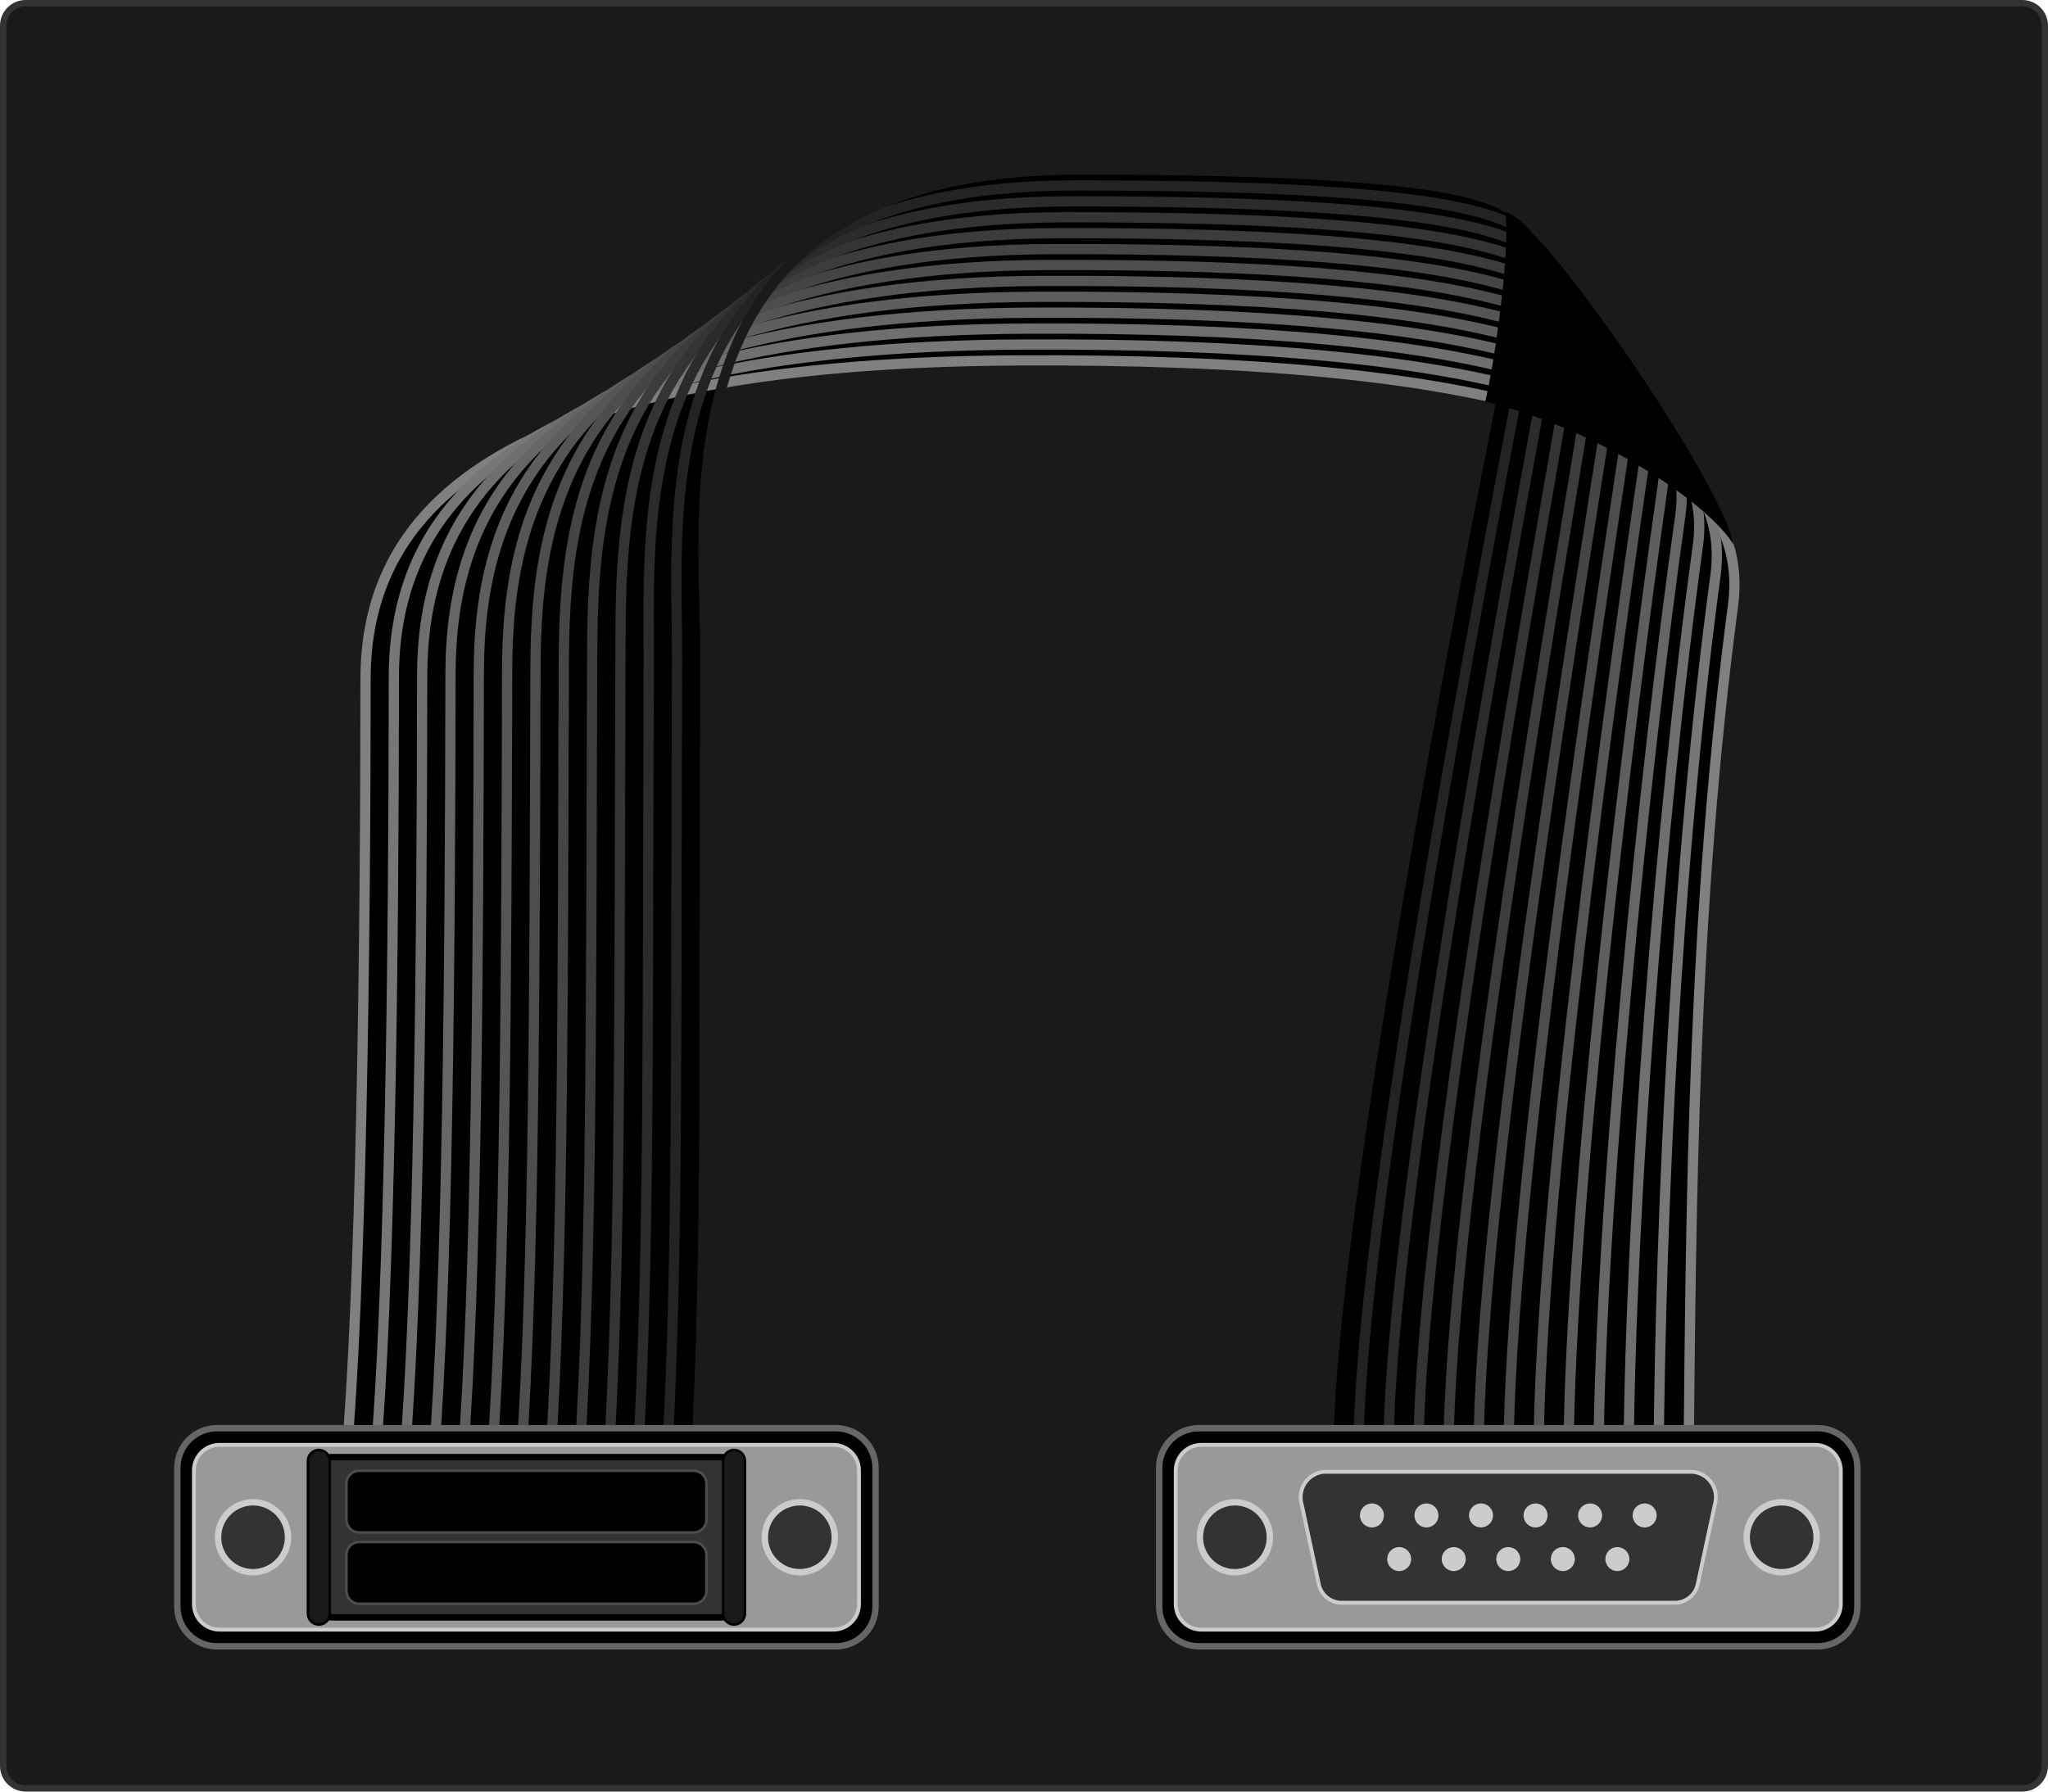
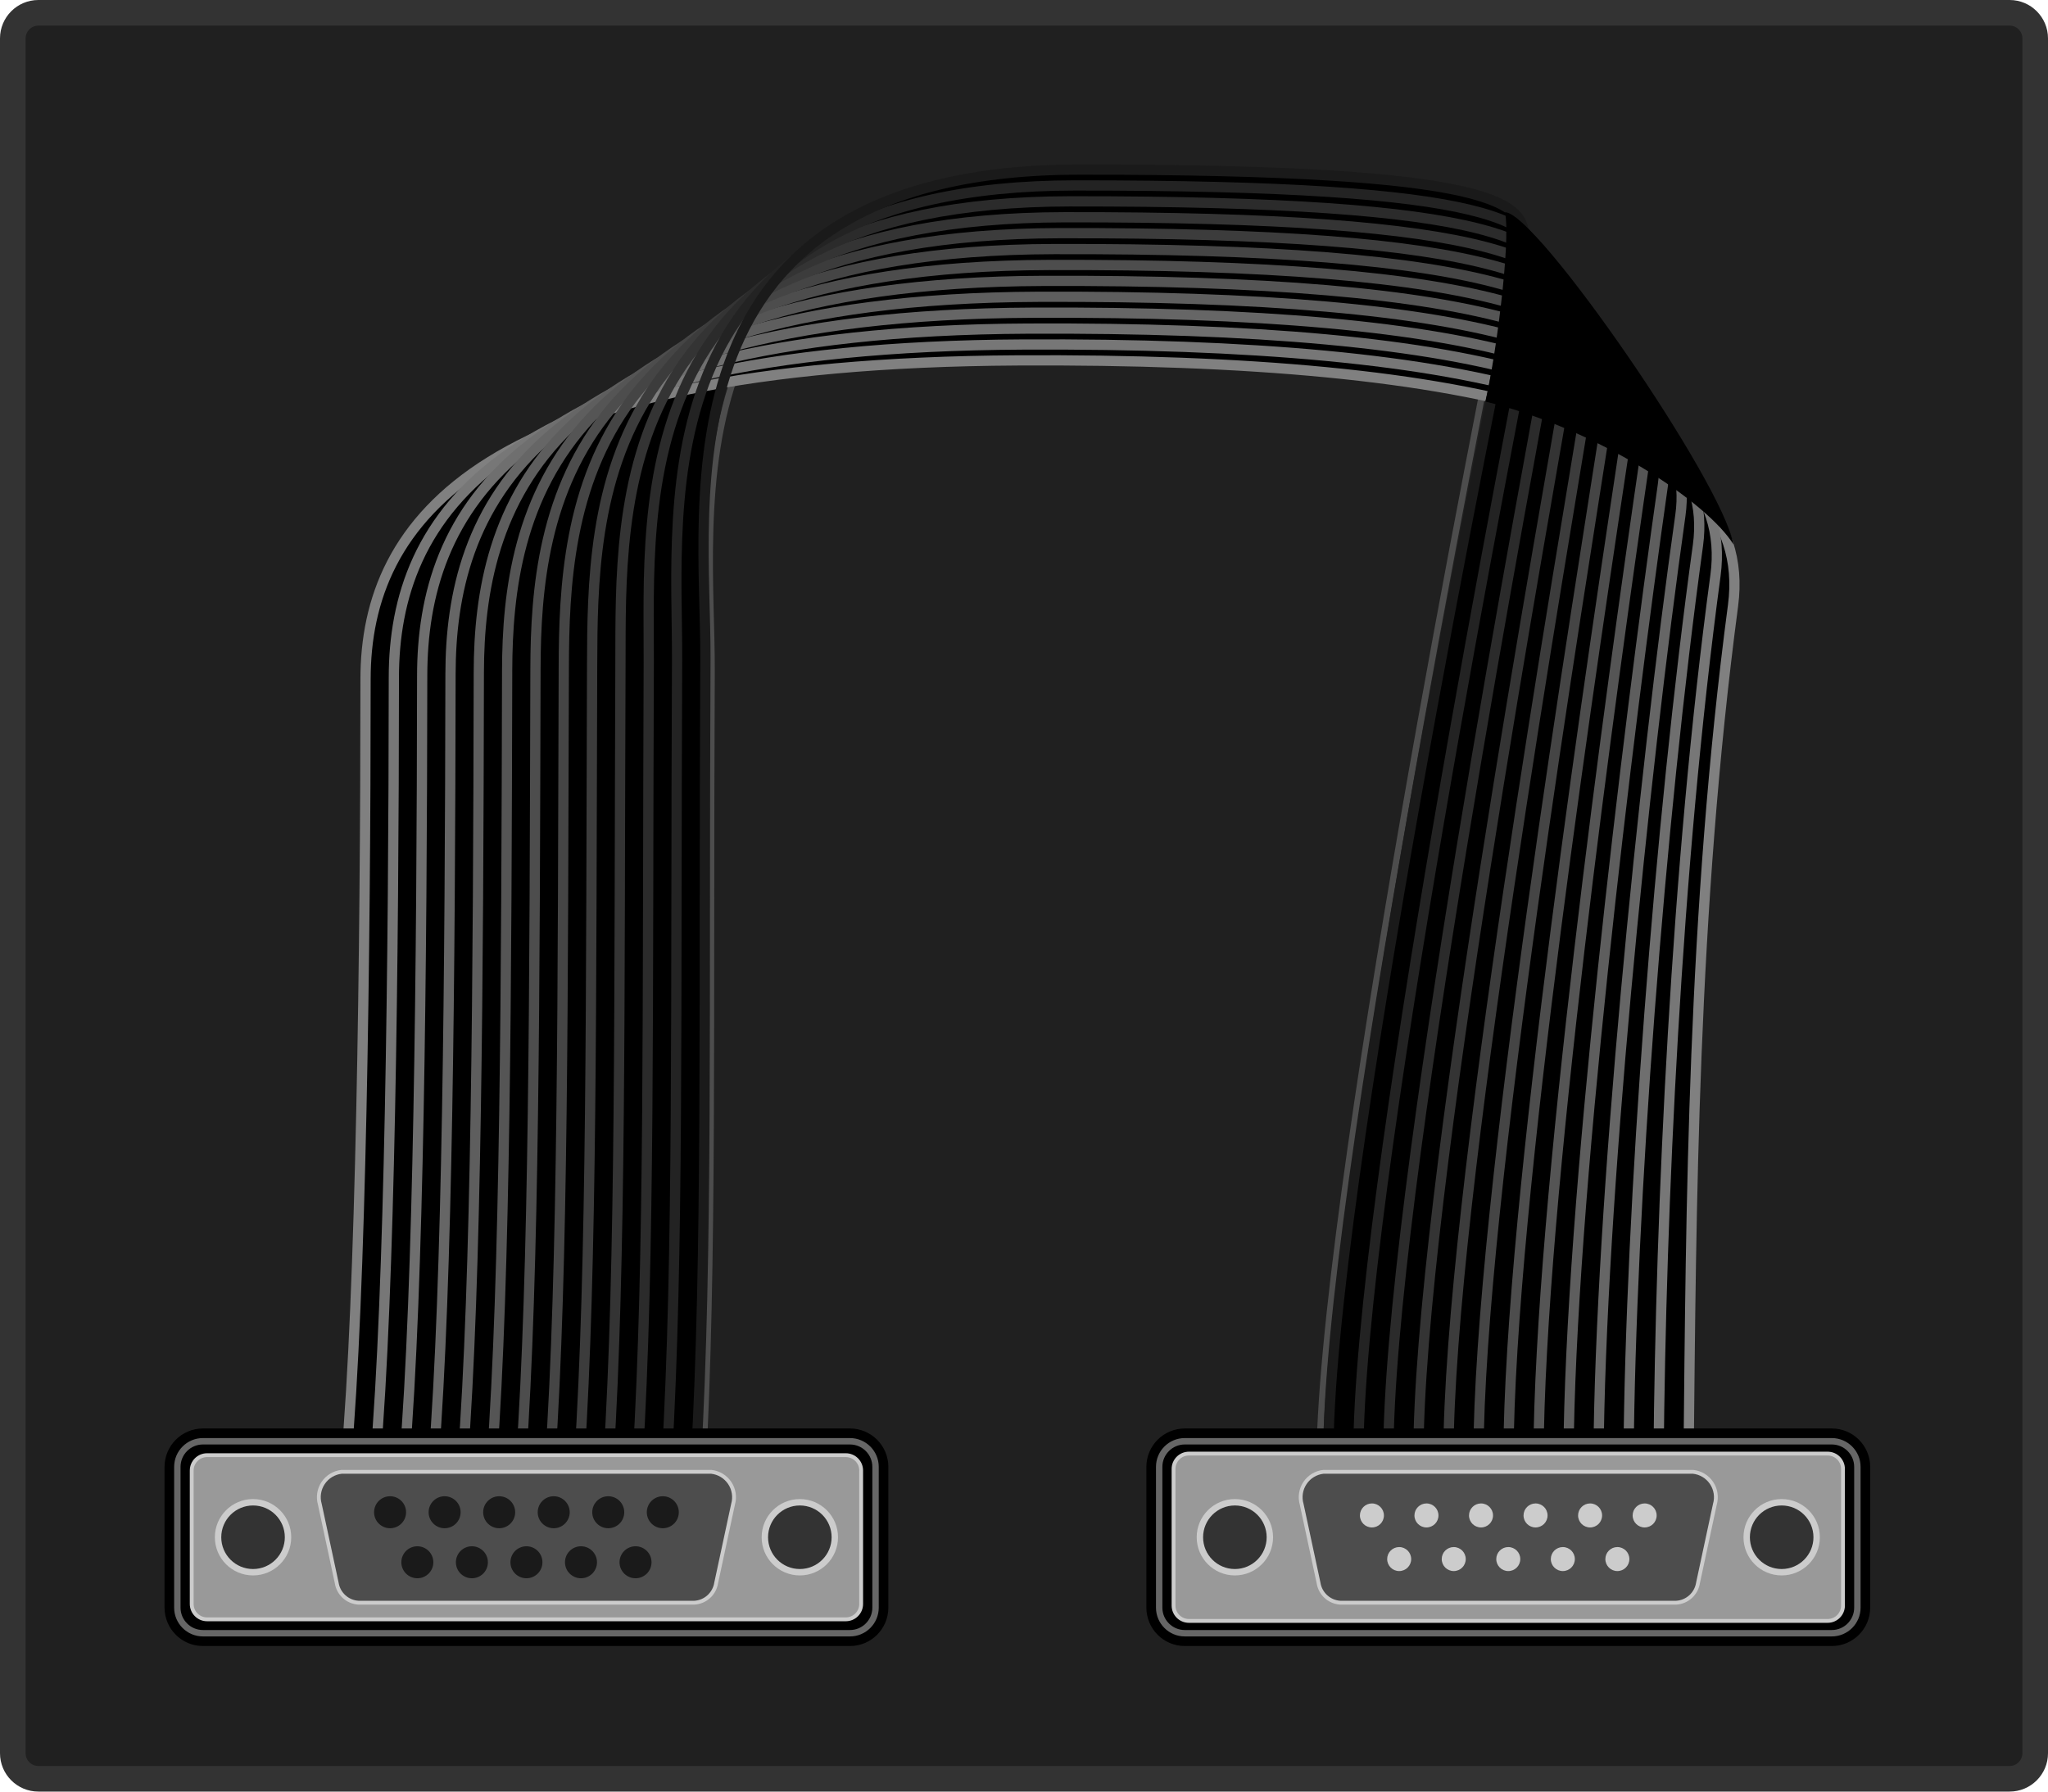
- <svg xmlns="http://www.w3.org/2000/svg" id="C15" viewBox="0 0 160 140">
-   <g>
-     <rect x="0.25" y="0.25" width="159.5" height="139.5" rx="1.75" ry="1.75" fill="#1a1a1a" />
-     <path d="M158,.5A1.502,1.502,0,0,1,159.5,2V138a1.502,1.502,0,0,1-1.5,1.5H2A1.502,1.502,0,0,1,.5,138V2A1.502,1.502,0,0,1,2,.5H158m0-.5H2A2.006,2.006,0,0,0,0,2V138a2.006,2.006,0,0,0,2,2H158a2.006,2.006,0,0,0,2-2V2a2.006,2.006,0,0,0-2-2Z" fill="#333" />
-   </g>
+ <svg xmlns="http://www.w3.org/2000/svg" viewBox="0 0 160 140">
+   <rect x="1" y="1" width="158" height="138.001" rx="2" ry="2" fill="#202020" />
+   <path d="M157,2a1.001,1.001,0,0,1,1,1V137a1.001,1.001,0,0,1-1,1H3a1.001,1.001,0,0,1-1-1V3A1.001,1.001,0,0,1,3,2H157m0-2H3A3,3,0,0,0,0,3V137a3,3,0,0,0,3,3H157a3,3,0,0,0,3-3V3a3,3,0,0,0-3-3Z" fill="#333" />
+   <path d="M103.089,114.863c-.122-20.029,12.746-84.39,14.826-94.763.66-3.294-1.798-5.852-33.73-5.852-32.716,0-28.534,25.953-28.593,38.2-.134,27.789.181,46.174-.722,62.71" fill="none" stroke="#4d4d4d" stroke-miterlimit="10" stroke-width="0.5" />
  <path d="M103.763,113.863c-.125-20.029,13.056-84.39,15.186-94.763.676-3.294-1.842-5.852-34.551-5.852-33.512,0-29.228,25.953-29.289,38.2-.137,27.789.185,46.174-.74,62.71H27.034c1.159-12.881,1.524-39.556,1.524-61.083,0-12.353,8.968-24.687,50.94-24.913,35.826-.193,57.763,5.033,55.896,19.149-3.188,24.106-3.291,47.26-3.488,66.551Z" />
-   <g>
-     <path d="M27.034,114.159c1.159-12.881,1.524-39.556,1.524-61.083,0-12.353,8.968-24.687,50.94-24.913,35.826-.193,57.763,5.033,55.896,19.149-3.188,24.106-3.275,47.26-3.472,66.551" fill="none" stroke="gray" stroke-linecap="round" stroke-miterlimit="10" stroke-width="0.8" />
-     <path d="M29.312,114.159c1.14-13.186,1.447-39.17,1.458-61.218.005-12.344,7.868-25.813,49.136-26.02,35.566-.177,55.885,4.826,54.117,18.041-3.1,22.962-4.277,49.55-4.447,68.902" fill="none" stroke="#777" stroke-linecap="round" stroke-miterlimit="10" stroke-width="0.8" />
-     <path d="M31.59,114.159c1.12-13.491,1.37-38.784,1.393-61.354C32.993,40.47,39.753,25.866,80.315,25.678c35.306-.161,54.007,4.62,52.338,16.932-3.012,21.817-5.278,51.839-5.422,71.253" fill="none" stroke="#6f6f6f" stroke-linecap="round" stroke-miterlimit="10" stroke-width="0.8" />
-     <path d="M33.868,114.159c1.101-13.795,1.293-38.397,1.328-61.49.015-12.326,5.67-28.066,45.527-28.235,35.046-.144,52.129,4.414,50.559,15.824-2.924,20.673-6.28,54.129-6.397,73.604" fill="none" stroke="#666" stroke-linecap="round" stroke-miterlimit="10" stroke-width="0.8" />
-     <path d="M36.146,114.159c1.081-14.1,1.217-38.011,1.262-61.625.02-12.318,4.571-29.192,43.723-29.342,34.787-.128,50.278,4.212,48.781,14.716-2.785,19.536-7.282,56.418-7.372,75.955" fill="none" stroke="#5e5e5e" stroke-linecap="round" stroke-miterlimit="10" stroke-width="0.8" />
-     <path d="M38.424,114.159c1.062-14.404,1.14-37.625,1.197-61.761.025-12.309,3.471-30.318,41.919-30.449,34.527-.112,48.405,4.006,47.002,13.608-2.687,18.393-8.283,58.708-8.346,78.306" fill="none" stroke="#555" stroke-linecap="round" stroke-miterlimit="10" stroke-width="0.8" />
-     <path d="M40.702,114.159c1.042-14.709,1.063-37.238,1.132-61.897.03-12.3,2.372-31.444,40.114-31.557,34.267-.096,46.53,3.8,45.223,12.5-2.59,17.25-9.285,60.997-9.321,80.657" fill="none" stroke="#4d4d4d" stroke-linecap="round" stroke-miterlimit="10" stroke-width="0.8" />
-     <path d="M42.98,114.159c1.023-15.014.986-36.852,1.066-62.032.035-12.291,1.273-32.57,38.31-32.664,34.007-.08,44.653,3.595,43.445,11.392C123.305,46.962,115.514,94.142,115.505,113.863" fill="none" stroke="#454545" stroke-linecap="round" stroke-miterlimit="10" stroke-width="0.8" />
-     <path d="M45.258,114.159c1.003-15.318.91-36.466,1.001-62.168.04-12.282.174-33.696,36.506-33.771,33.748-.064,42.775,3.388,41.666,10.284-2.406,14.963-11.289,65.576-11.271,85.359" fill="none" stroke="#3c3c3c" stroke-linecap="round" stroke-miterlimit="10" stroke-width="0.8" />
-     <path d="M47.536,114.159c.984-15.623.833-36.08.936-62.303C48.517,39.583,47.546,17.034,83.173,16.977c33.488-.048,40.893,3.182,39.887,9.176-2.32,13.819-12.29,67.866-12.246,87.71" fill="none" stroke="#343434" stroke-linecap="round" stroke-miterlimit="10" stroke-width="0.8" />
-     <path d="M49.814,114.159c.964-15.927.756-35.693.87-62.439.05-12.265-2.025-35.948,32.897-35.986,33.228-.032,39.009,2.975,38.108,8.068-2.242,12.673-13.292,70.155-13.221,90.061" fill="none" stroke="#2b2b2b" stroke-linecap="round" stroke-miterlimit="10" stroke-width="0.8" />
-     <path d="M52.092,114.159c.945-16.232.679-35.307.805-62.575.055-12.256-3.124-37.074,31.093-37.093,32.968-.016,37.121,2.767,36.33,6.96-2.175,11.525-14.294,72.445-14.196,92.412" fill="none" stroke="#232323" stroke-linecap="round" stroke-miterlimit="10" stroke-width="0.8" />
-     <path d="M54.37,114.159c.925-16.537.603-34.921.74-62.71.06-12.247-4.224-38.2,29.289-38.2,32.709,0,35.227,2.558,34.551,5.852C116.819,29.473,103.654,93.834,103.779,113.863" fill="none" stroke="#1a1a1a" stroke-linecap="round" stroke-miterlimit="10" stroke-width="0.8" />
-   </g>
-   <rect x="90.561" y="111.602" width="54.547" height="17.046" rx="3.1" ry="3.1" stroke="#666" stroke-miterlimit="10" stroke-width="0.5" />
-   <rect x="91.854" y="112.906" width="51.961" height="14.439" rx="2" ry="2" fill="#999" stroke="#ccc" stroke-miterlimit="10" stroke-width="0.3" />
-   <path d="M130.953,125.239H104.715a1.83,1.83,0,0,1-1.704-1.549l-1.317-6.136a1.995,1.995,0,0,1,1.704-2.542H132.27a1.995,1.995,0,0,1,1.704,2.542l-1.317,6.136A1.83,1.83,0,0,1,130.953,125.239Z" fill="#333" stroke="#ccc" stroke-miterlimit="10" stroke-width="0.3" />
-   <g>
-     <circle cx="139.193" cy="120.125" r="2.733" fill="#333" />
-     <path d="M139.193,117.642a2.483,2.483,0,1,1-2.483,2.483,2.486,2.486,0,0,1,2.483-2.483m0-.5a2.983,2.983,0,1,0,2.983,2.983,2.983,2.983,0,0,0-2.983-2.983Z" fill="#ccc" />
-   </g>
-   <g>
-     <circle cx="96.476" cy="120.125" r="2.733" fill="#333" />
-     <path d="M96.475,117.642a2.483,2.483,0,1,1-2.483,2.483,2.486,2.486,0,0,1,2.483-2.483m0-.5a2.983,2.983,0,1,0,2.983,2.983,2.983,2.983,0,0,0-2.983-2.983Z" fill="#ccc" />
-   </g>
-   <g>
-     <circle cx="107.181" cy="118.421" r="0.938" fill="#ccc" />
-     <circle cx="111.442" cy="118.421" r="0.938" fill="#ccc" />
-     <circle cx="115.704" cy="118.421" r="0.938" fill="#ccc" />
-     <circle cx="119.965" cy="118.421" r="0.938" fill="#ccc" />
-     <circle cx="124.226" cy="118.421" r="0.938" fill="#ccc" />
-     <circle cx="128.488" cy="118.421" r="0.938" fill="#ccc" />
-     <circle cx="126.357" cy="121.83" r="0.938" fill="#ccc" />
-     <circle cx="122.096" cy="121.83" r="0.938" fill="#ccc" />
-     <circle cx="117.834" cy="121.83" r="0.938" fill="#ccc" />
-     <circle cx="113.573" cy="121.83" r="0.938" fill="#ccc" />
-     <circle cx="109.311" cy="121.83" r="0.938" fill="#ccc" />
-   </g>
-   <rect x="13.855" y="111.602" width="54.547" height="17.046" rx="3.1" ry="3.1" stroke="#666" stroke-miterlimit="10" stroke-width="0.5" />
-   <rect x="15.148" y="112.906" width="51.961" height="14.439" rx="2" ry="2" fill="#999" stroke="#ccc" stroke-miterlimit="10" stroke-width="0.3" />
-   <g>
-     <circle cx="62.487" cy="120.125" r="2.733" fill="#333" />
-     <path d="M62.487,117.642a2.483,2.483,0,1,1-2.483,2.483,2.486,2.486,0,0,1,2.483-2.483m0-.5a2.983,2.983,0,1,0,2.983,2.983,2.983,2.983,0,0,0-2.983-2.983Z" fill="#ccc" />
-   </g>
-   <g>
-     <circle cx="19.77" cy="120.125" r="2.733" fill="#333" />
-     <path d="M19.769,117.642a2.483,2.483,0,1,1-2.483,2.483,2.486,2.486,0,0,1,2.483-2.483m0-.5a2.983,2.983,0,1,0,2.983,2.983,2.983,2.983,0,0,0-2.983-2.983Z" fill="#ccc" />
-   </g>
-   <rect x="24.91" y="113.863" width="32.436" height="12.524" rx="1" ry="1" fill="#333" stroke="#000" stroke-miterlimit="10" stroke-width="0.5" />
-   <rect x="24.058" y="113.307" width="1.705" height="13.637" rx="0.852" ry="0.852" fill="#1a1a1a" stroke="#000" stroke-miterlimit="10" stroke-width="0.2" />
-   <rect x="56.494" y="113.307" width="1.705" height="13.637" rx="0.852" ry="0.852" fill="#1a1a1a" stroke="#000" stroke-miterlimit="10" stroke-width="0.2" />
-   <g>
-     <rect x="27.065" y="114.928" width="28.126" height="4.826" rx="1" ry="1" stroke="#4d4d4d" stroke-miterlimit="10" stroke-width="0.2" />
-     <rect x="27.065" y="120.497" width="28.126" height="4.826" rx="1" ry="1" stroke="#4d4d4d" stroke-miterlimit="10" stroke-width="0.2" />
-   </g>
+   <path d="M27.034,114.159c1.159-12.881,1.524-39.556,1.524-61.083,0-12.353,8.968-24.687,50.94-24.913,35.826-.193,57.763,5.033,55.896,19.149-3.188,24.106-3.275,47.26-3.472,66.551" fill="none" stroke="gray" stroke-linecap="round" stroke-miterlimit="10" stroke-width="0.8" />
+   <path d="M29.312,114.159c1.14-13.186,1.447-39.17,1.458-61.218.005-12.344,7.868-25.813,49.136-26.02,35.566-.177,55.885,4.826,54.117,18.041-3.1,22.962-4.277,49.55-4.447,68.902" fill="none" stroke="#777" stroke-linecap="round" stroke-miterlimit="10" stroke-width="0.8" />
+   <path d="M31.59,114.159c1.12-13.491,1.37-38.784,1.393-61.354C32.993,40.47,39.752,25.866,80.315,25.678c35.306-.161,54.007,4.62,52.338,16.932-3.012,21.817-5.278,51.839-5.422,71.253" fill="none" stroke="#6f6f6f" stroke-linecap="round" stroke-miterlimit="10" stroke-width="0.8" />
+   <path d="M33.868,114.159c1.101-13.795,1.293-38.397,1.328-61.49.015-12.326,5.67-28.066,45.527-28.235,35.046-.144,52.129,4.414,50.559,15.824-2.924,20.673-6.28,54.129-6.397,73.604" fill="none" stroke="#666" stroke-linecap="round" stroke-miterlimit="10" stroke-width="0.8" />
+   <path d="M36.146,114.159c1.081-14.1,1.217-38.011,1.262-61.625C37.429,40.216,41.979,23.342,81.131,23.192c34.787-.128,50.278,4.212,48.781,14.716-2.785,19.536-7.282,56.418-7.372,75.955" fill="none" stroke="#5e5e5e" stroke-linecap="round" stroke-miterlimit="10" stroke-width="0.8" />
+   <path d="M38.424,114.159c1.062-14.404,1.14-37.625,1.197-61.761.025-12.309,3.471-30.318,41.919-30.449,34.527-.112,48.405,4.006,47.002,13.608-2.687,18.393-8.283,58.708-8.346,78.306" fill="none" stroke="#555" stroke-linecap="round" stroke-miterlimit="10" stroke-width="0.8" />
+   <path d="M40.702,114.159c1.042-14.709,1.063-37.238,1.132-61.897.03-12.3,2.372-31.444,40.114-31.557,34.267-.096,46.53,3.8,45.223,12.5-2.59,17.25-9.285,60.997-9.321,80.657" fill="none" stroke="#4d4d4d" stroke-linecap="round" stroke-miterlimit="10" stroke-width="0.8" />
+   <path d="M42.98,114.159c1.023-15.014.986-36.852,1.066-62.032.035-12.291,1.273-32.57,38.31-32.664,34.007-.08,44.653,3.595,43.445,11.392C123.305,46.962,115.514,94.142,115.505,113.863" fill="none" stroke="#454545" stroke-linecap="round" stroke-miterlimit="10" stroke-width="0.8" />
+   <path d="M45.258,114.159c1.003-15.318.91-36.466,1.001-62.168.04-12.282.174-33.696,36.506-33.771,33.748-.064,42.775,3.388,41.666,10.284-2.406,14.963-11.289,65.576-11.271,85.359" fill="none" stroke="#3c3c3c" stroke-linecap="round" stroke-miterlimit="10" stroke-width="0.8" />
+   <path d="M47.536,114.159c.984-15.623.833-36.08.936-62.303C48.517,39.583,47.546,17.034,83.173,16.977c33.488-.048,40.893,3.182,39.887,9.176-2.32,13.819-12.29,67.866-12.246,87.71" fill="none" stroke="#343434" stroke-linecap="round" stroke-miterlimit="10" stroke-width="0.8" />
+   <path d="M49.814,114.159c.964-15.927.756-35.693.87-62.439.05-12.265-2.025-35.948,32.897-35.986,33.228-.032,39.009,2.975,38.108,8.068-2.242,12.673-13.292,70.155-13.221,90.061" fill="none" stroke="#2b2b2b" stroke-linecap="round" stroke-miterlimit="10" stroke-width="0.8" />
+   <path d="M52.092,114.159c.945-16.232.679-35.307.805-62.575.055-12.256-3.124-37.074,31.093-37.093,32.968-.016,37.121,2.767,36.33,6.96-2.175,11.525-14.294,72.445-14.196,92.412" fill="none" stroke="#232323" stroke-linecap="round" stroke-miterlimit="10" stroke-width="0.8" />
+   <path d="M54.37,114.159c.925-16.537.603-34.921.74-62.71.06-12.247-4.224-38.2,29.289-38.2,32.709,0,35.227,2.558,34.551,5.852C116.819,29.473,103.654,93.834,103.779,113.863" fill="none" stroke="#1a1a1a" stroke-linecap="round" stroke-miterlimit="10" stroke-width="0.8" />
+   <rect x="90.561" y="112.625" width="54.547" height="15" rx="2" ry="2" />
+   <rect x="90.561" y="112.625" width="54.547" height="15" rx="2" ry="2" fill="none" stroke="#000" stroke-miterlimit="10" stroke-width="2" />
+   <rect x="90.561" y="112.625" width="54.547" height="15" rx="2" ry="2" fill="none" stroke="#666" stroke-miterlimit="10" stroke-width="0.5" />
+   <rect x="91.684" y="113.588" width="52.3" height="13.075" rx="1.2" ry="1.2" fill="#999" stroke="#ccc" stroke-miterlimit="10" stroke-width="0.3" />
+   <path d="M130.953,125.239H104.715a1.83,1.83,0,0,1-1.704-1.549l-1.317-6.136a1.995,1.995,0,0,1,1.704-2.542h28.872a1.995,1.995,0,0,1,1.704,2.542l-1.317,6.136A1.83,1.83,0,0,1,130.953,125.239Z" fill="#4d4d4d" stroke="#ccc" stroke-miterlimit="10" stroke-width="0.3" />
+   <path d="M139.193,122.858a2.733,2.733,0,1,1,2.733-2.732A2.735,2.735,0,0,1,139.193,122.858Z" fill="#333" />
+   <path d="M139.193,117.642a2.483,2.483,0,1,1-2.483,2.483,2.486,2.486,0,0,1,2.483-2.483m0-.5a2.983,2.983,0,1,0,2.983,2.983,2.983,2.983,0,0,0-2.983-2.983Z" fill="#ccc" />
+   <path d="M96.476,122.858a2.733,2.733,0,1,1,2.732-2.732A2.736,2.736,0,0,1,96.476,122.858Z" fill="#333" />
+   <path d="M96.475,117.642a2.483,2.483,0,1,1-2.483,2.483,2.486,2.486,0,0,1,2.483-2.483m0-.5a2.983,2.983,0,1,0,2.983,2.983,2.983,2.983,0,0,0-2.983-2.983Z" fill="#ccc" />
+   <circle cx="107.181" cy="118.421" r="0.938" fill="#ccc" />
+   <circle cx="111.442" cy="118.421" r="0.938" fill="#ccc" />
+   <circle cx="115.704" cy="118.421" r="0.938" fill="#ccc" />
+   <circle cx="119.965" cy="118.421" r="0.938" fill="#ccc" />
+   <circle cx="124.226" cy="118.421" r="0.938" fill="#ccc" />
+   <circle cx="128.488" cy="118.421" r="0.938" fill="#ccc" />
+   <circle cx="126.357" cy="121.83" r="0.938" fill="#ccc" />
+   <circle cx="122.096" cy="121.83" r="0.938" fill="#ccc" />
+   <circle cx="117.834" cy="121.83" r="0.938" fill="#ccc" />
+   <circle cx="113.573" cy="121.83" r="0.938" fill="#ccc" />
+   <circle cx="109.311" cy="121.83" r="0.938" fill="#ccc" />
+   <rect x="13.855" y="112.625" width="54.547" height="15" rx="2" ry="2" />
+   <rect x="13.855" y="112.625" width="54.547" height="15" rx="2" ry="2" fill="none" stroke="#000" stroke-miterlimit="10" stroke-width="2" />
+   <rect x="13.855" y="112.625" width="54.547" height="15" rx="2" ry="2" fill="none" stroke="#666" stroke-miterlimit="10" stroke-width="0.5" />
+   <rect x="14.978" y="113.711" width="52.3" height="12.828" rx="1.2" ry="1.2" fill="#999" stroke="#ccc" stroke-miterlimit="10" stroke-width="0.3" />
+   <path d="M62.487,122.858a2.733,2.733,0,1,1,2.733-2.732A2.735,2.735,0,0,1,62.487,122.858Z" fill="#333" />
+   <path d="M62.487,117.642a2.483,2.483,0,1,1-2.483,2.483,2.486,2.486,0,0,1,2.483-2.483m0-.5a2.983,2.983,0,1,0,2.983,2.983,2.983,2.983,0,0,0-2.983-2.983Z" fill="#ccc" />
+   <path d="M19.77,122.858a2.733,2.733,0,1,1,2.732-2.732A2.736,2.736,0,0,1,19.77,122.858Z" fill="#333" />
+   <path d="M19.769,117.642a2.483,2.483,0,1,1-2.483,2.483,2.486,2.486,0,0,1,2.483-2.483m0-.5a2.983,2.983,0,1,0,2.983,2.983,2.983,2.983,0,0,0-2.983-2.983Z" fill="#ccc" />
  <path d="M117.583,16.583c.458,2.417-.759,11.575-1.542,14.792,8.924,2.199,17.377,7.915,19.381,11.165C134.583,37.667,120.042,16.583,117.583,16.583Z" />
+   <path d="M54.247,125.239H28.009a1.83,1.83,0,0,1-1.704-1.549l-1.317-6.136a1.995,1.995,0,0,1,1.704-2.542H55.564a1.995,1.995,0,0,1,1.704,2.542l-1.317,6.136A1.83,1.83,0,0,1,54.247,125.239Z" fill="#4d4d4d" stroke="#ccc" stroke-miterlimit="10" stroke-width="0.3" />
+   <circle cx="30.475" cy="118.171" r="1.25" fill="#1a1a1a" />
+   <circle cx="34.736" cy="118.171" r="1.25" fill="#1a1a1a" />
+   <circle cx="38.998" cy="118.171" r="1.25" fill="#1a1a1a" />
+   <circle cx="43.259" cy="118.171" r="1.25" fill="#1a1a1a" />
+   <circle cx="47.52" cy="118.171" r="1.25" fill="#1a1a1a" />
+   <circle cx="51.782" cy="118.171" r="1.25" fill="#1a1a1a" />
+   <circle cx="49.651" cy="122.08" r="1.25" fill="#1a1a1a" />
+   <circle cx="45.39" cy="122.08" r="1.25" fill="#1a1a1a" />
+   <circle cx="41.128" cy="122.08" r="1.25" fill="#1a1a1a" />
+   <circle cx="36.867" cy="122.08" r="1.25" fill="#1a1a1a" />
+   <circle cx="32.605" cy="122.08" r="1.25" fill="#1a1a1a" />
</svg>
